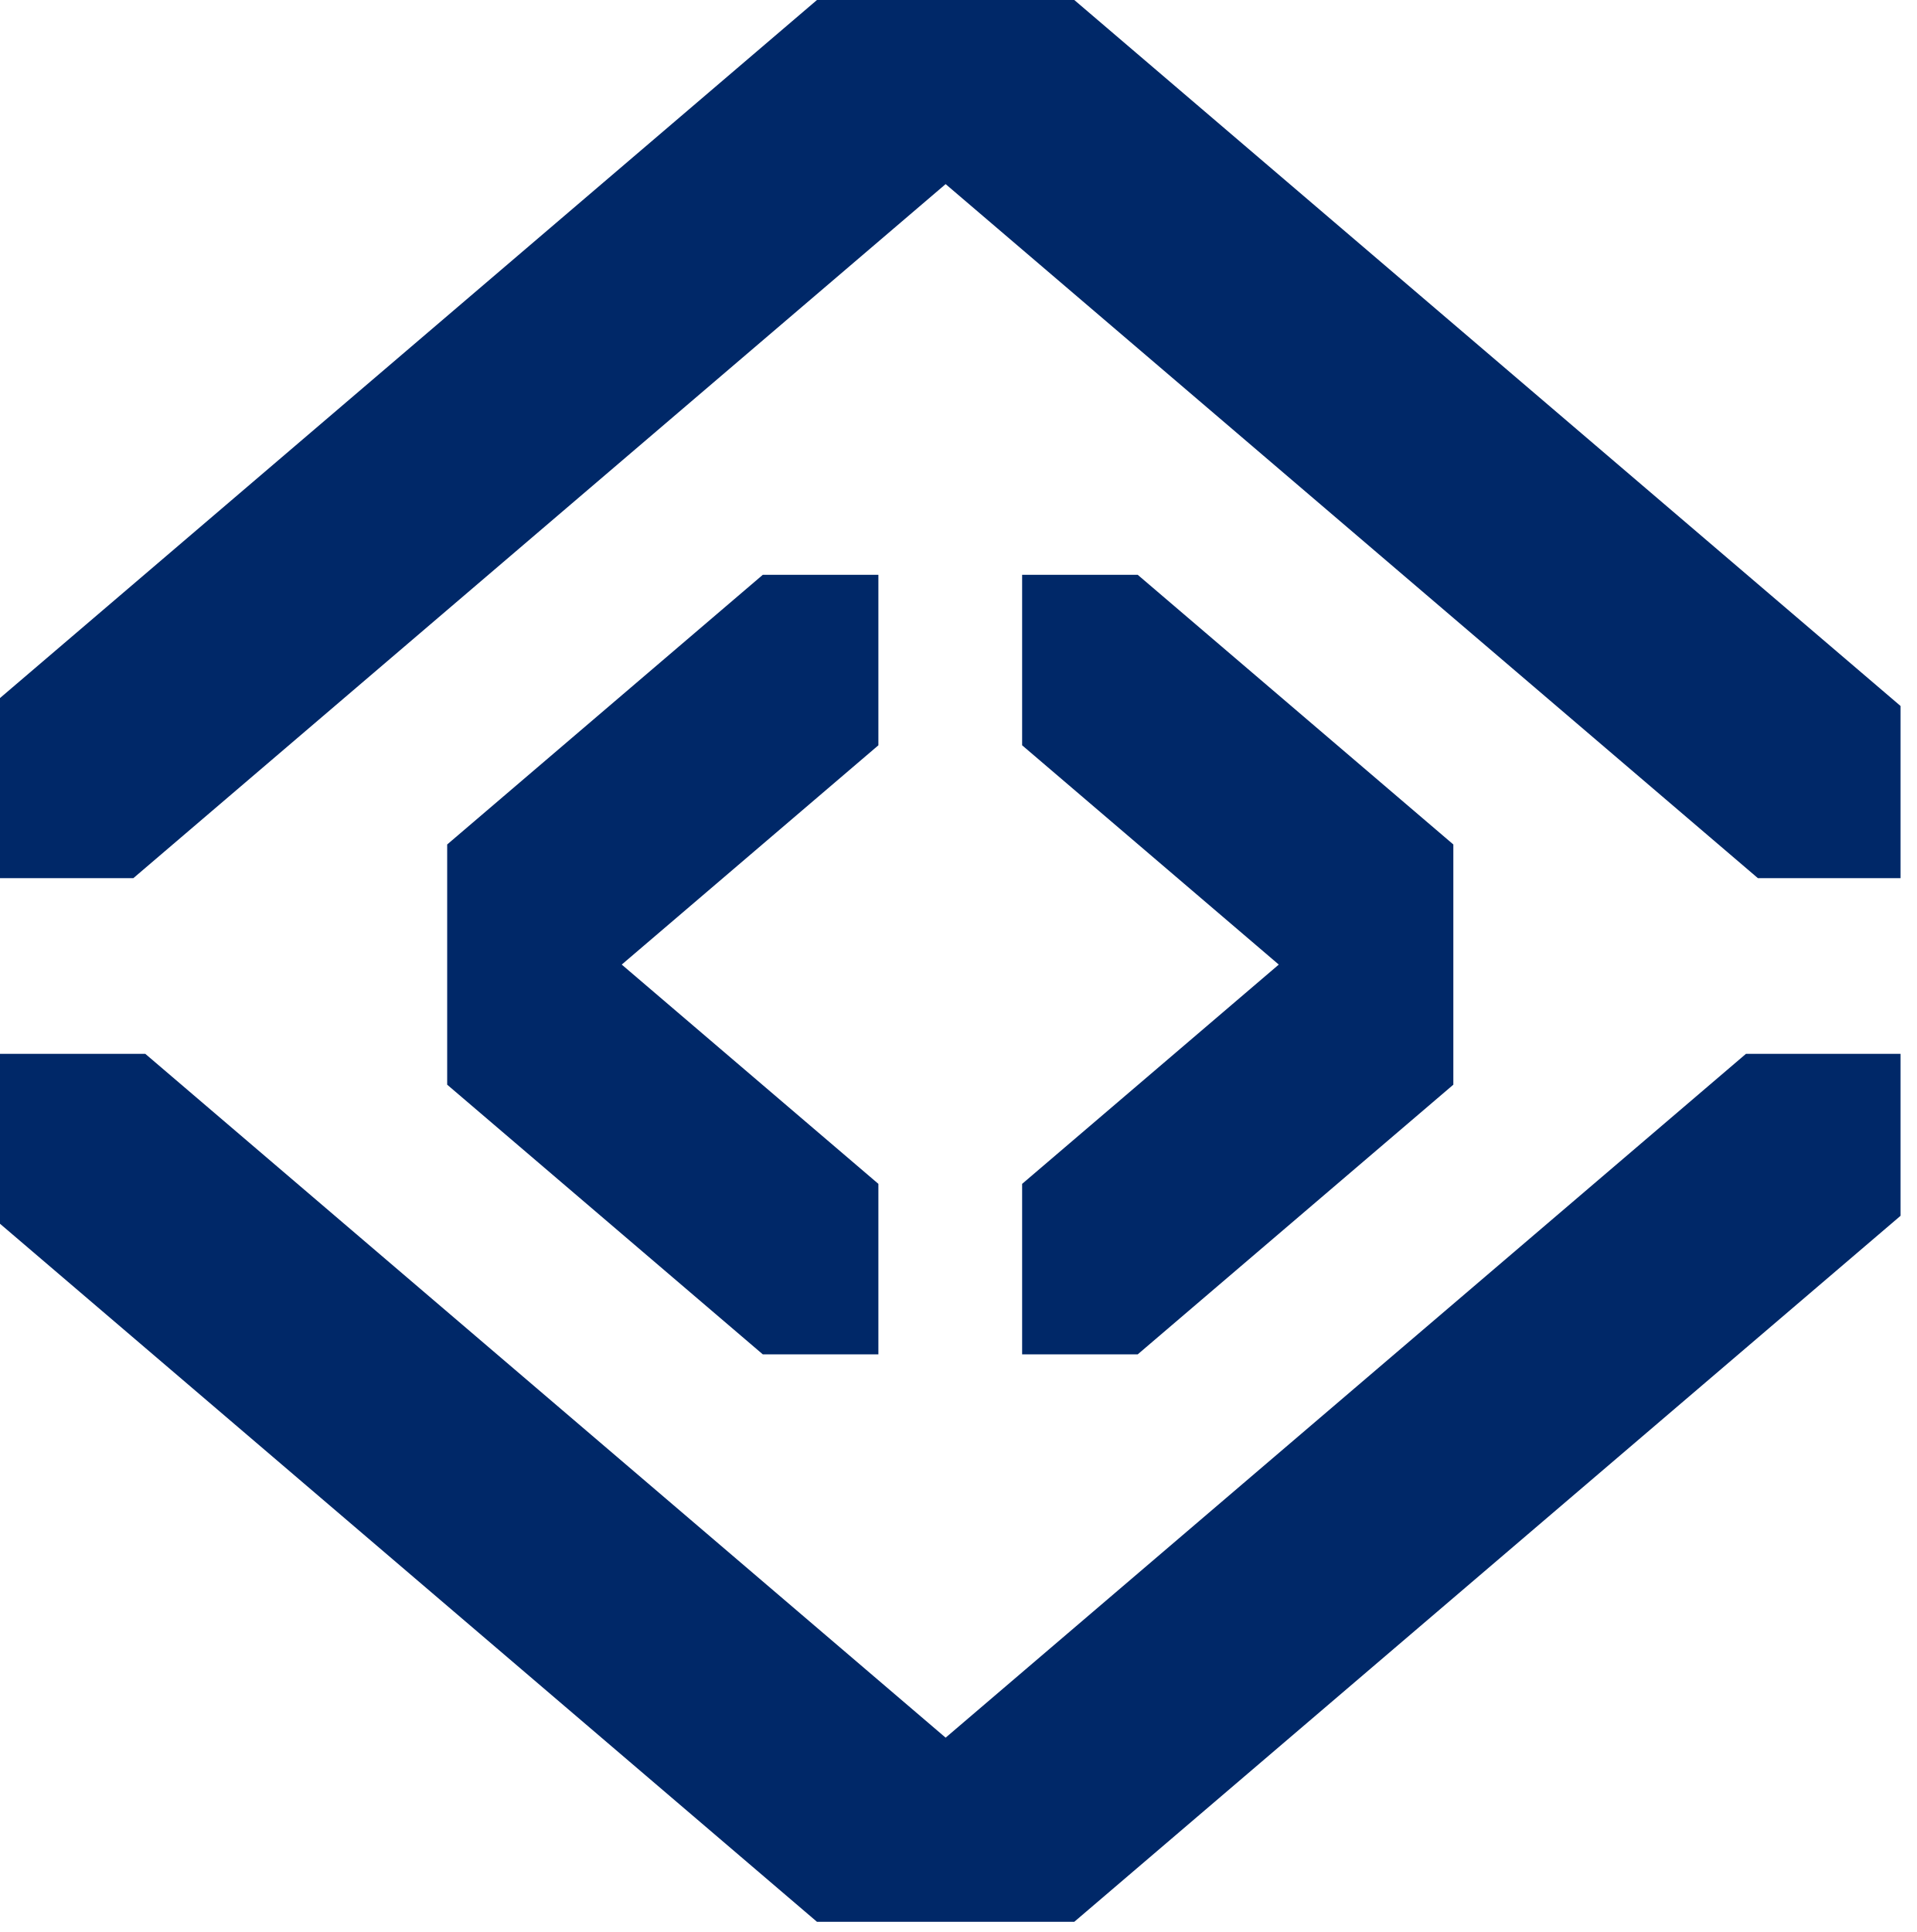
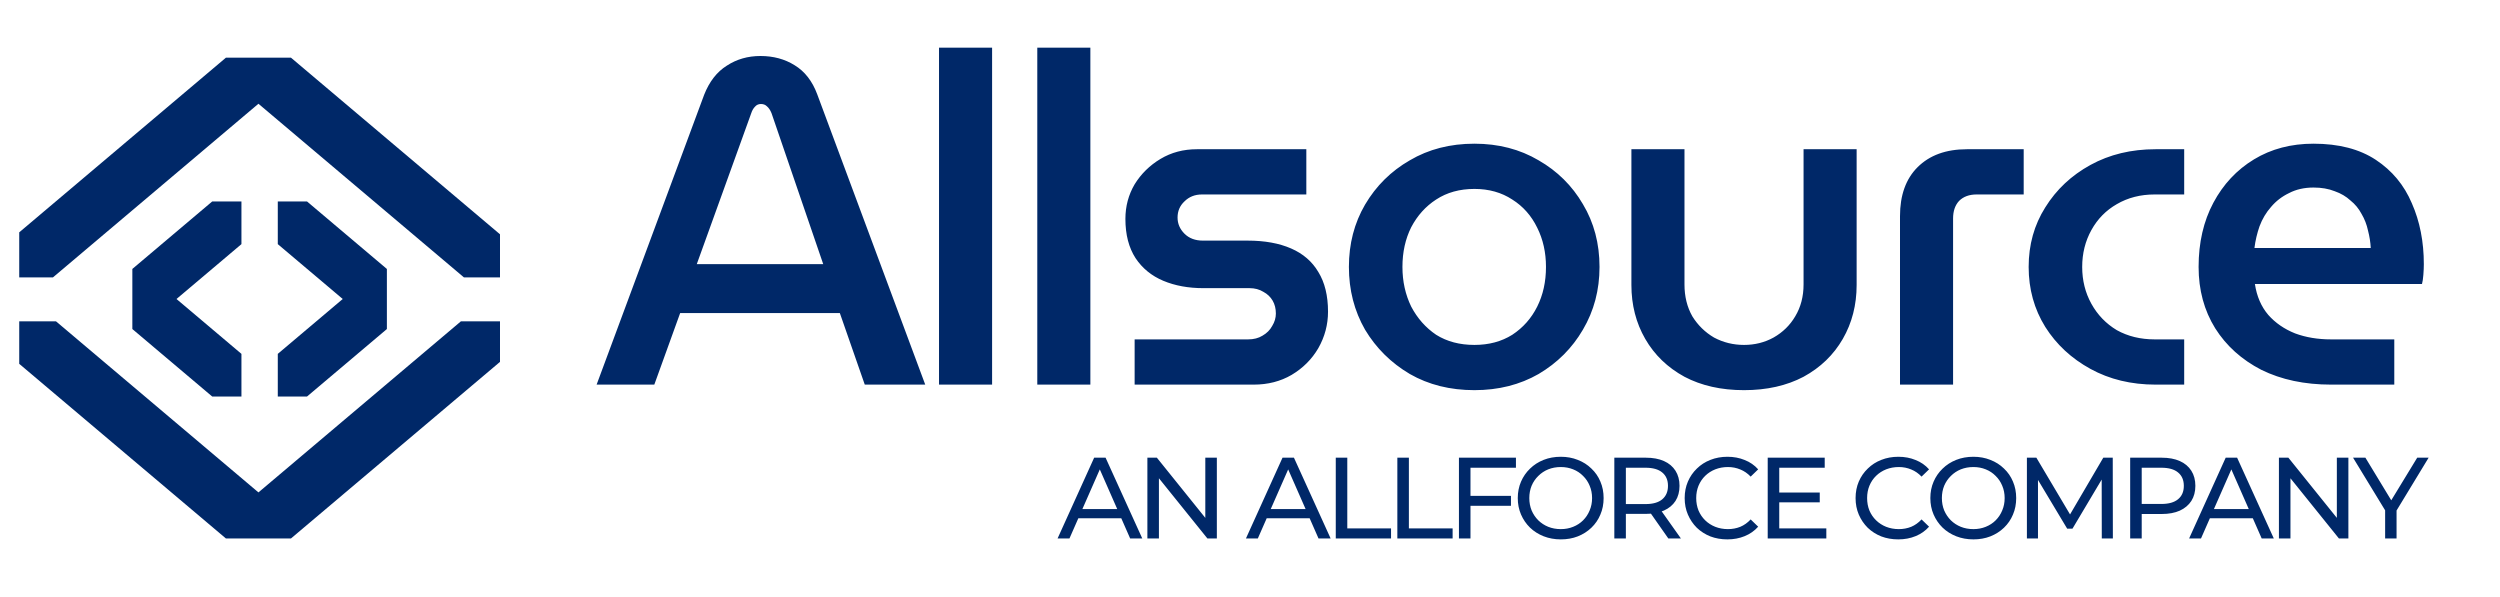
- <svg xmlns="http://www.w3.org/2000/svg" width="120" height="121" viewBox="0 0 120 121" fill="none">
-   <path fill-rule="evenodd" clip-rule="evenodd" d="M119 66H109.324L59.21 108.829L9.096 66H0V76.643L51.154 120.361H51.85H66.811H67.266L119 76.147V66Z" fill="#002868" />
-   <path fill-rule="evenodd" clip-rule="evenodd" d="M0 55V43.718L51.154 0H51.85H66.811H67.266L119 44.214V55H110.072L59.21 11.531L8.348 55H0Z" fill="#002868" />
-   <path fill-rule="evenodd" clip-rule="evenodd" d="M47.762 36L28 52.889V53.273V67.549V67.933L47.762 84.822H55V74.145L38.93 60.411L55 46.677V36H47.762Z" fill="#002868" />
-   <path fill-rule="evenodd" clip-rule="evenodd" d="M71.238 36L91 52.889V53.273V67.549V67.933L71.238 84.822H64V74.145L80.07 60.411L64 46.677V36H71.238Z" fill="#002868" />
+ <svg xmlns="http://www.w3.org/2000/svg" width="130" height="31" viewBox="0 0 130 31" fill="none">
+   <path fill-rule="evenodd" clip-rule="evenodd" d="M26 16.709H23.967L13.439 25.605L2.911 16.709H1V18.919L11.747 28H11.893L11.893 28H15.131L26 18.817V16.709Z" fill="#002868" />
+   <path fill-rule="evenodd" clip-rule="evenodd" d="M1 14.424V12.081L11.747 3H11.893H15.036H15.131L26 12.184V14.424H24.124L13.439 5.395L2.754 14.424H1Z" fill="#002868" />
+   <path fill-rule="evenodd" clip-rule="evenodd" d="M11.034 10.477L6.882 13.985V14.065V17.03V17.11L11.034 20.618H12.555V18.401L9.178 15.548L12.555 12.695V10.477H11.034Z" fill="#002868" />
+   <path fill-rule="evenodd" clip-rule="evenodd" d="M15.966 10.477L20.118 13.986V14.065V17.03V17.11L15.966 20.618H14.445V18.401L17.822 15.548L14.445 12.695V10.477H15.966Z" fill="#002868" />
+   <path d="M54.994 28L56.896 23.8H57.49L59.398 28H58.768L57.07 24.136H57.31L55.612 28H54.994ZM55.804 26.95L55.966 26.47H58.33L58.504 26.95H55.804ZM59.664 28V23.8H60.157L62.934 27.25H62.676V23.8H63.276V28H62.785L60.007 24.55H60.264V28H59.664ZM64.789 28L66.691 23.8H67.285L69.193 28H68.563L66.865 24.136H67.105L65.407 28H64.789ZM65.599 26.95L65.761 26.47H68.125L68.299 26.95H65.599ZM69.46 28V23.8H70.059V27.478H72.334V28H69.46ZM72.662 28V23.8H73.262V27.478H75.536V28H72.662ZM76.404 25.786H78.57V26.302H76.404V25.786ZM76.465 28H75.865V23.8H78.829V24.322H76.465V28ZM81.162 28.048C80.842 28.048 80.544 27.994 80.268 27.886C79.996 27.778 79.76 27.628 79.56 27.436C79.36 27.24 79.204 27.012 79.092 26.752C78.98 26.492 78.924 26.208 78.924 25.9C78.924 25.592 78.98 25.308 79.092 25.048C79.204 24.788 79.36 24.562 79.56 24.37C79.76 24.174 79.996 24.022 80.268 23.914C80.54 23.806 80.838 23.752 81.162 23.752C81.482 23.752 81.776 23.806 82.044 23.914C82.316 24.018 82.552 24.168 82.752 24.364C82.956 24.556 83.112 24.782 83.22 25.042C83.332 25.302 83.388 25.588 83.388 25.9C83.388 26.212 83.332 26.498 83.22 26.758C83.112 27.018 82.956 27.246 82.752 27.442C82.552 27.634 82.316 27.784 82.044 27.892C81.776 27.996 81.482 28.048 81.162 28.048ZM81.162 27.514C81.394 27.514 81.608 27.474 81.804 27.394C82.004 27.314 82.176 27.202 82.32 27.058C82.468 26.91 82.582 26.738 82.662 26.542C82.746 26.346 82.788 26.132 82.788 25.9C82.788 25.668 82.746 25.454 82.662 25.258C82.582 25.062 82.468 24.892 82.32 24.748C82.176 24.6 82.004 24.486 81.804 24.406C81.608 24.326 81.394 24.286 81.162 24.286C80.926 24.286 80.708 24.326 80.508 24.406C80.312 24.486 80.14 24.6 79.992 24.748C79.844 24.892 79.728 25.062 79.644 25.258C79.564 25.454 79.524 25.668 79.524 25.9C79.524 26.132 79.564 26.346 79.644 26.542C79.728 26.738 79.844 26.91 79.992 27.058C80.14 27.202 80.312 27.314 80.508 27.394C80.708 27.474 80.926 27.514 81.162 27.514ZM83.945 28V23.8H85.583C85.951 23.8 86.265 23.858 86.525 23.974C86.785 24.09 86.985 24.258 87.125 24.478C87.265 24.698 87.335 24.96 87.335 25.264C87.335 25.568 87.265 25.83 87.125 26.05C86.985 26.266 86.785 26.432 86.525 26.548C86.265 26.664 85.951 26.722 85.583 26.722H84.275L84.545 26.446V28H83.945ZM86.753 28L85.685 26.476H86.327L87.407 28H86.753ZM84.545 26.506L84.275 26.212H85.565C85.949 26.212 86.239 26.13 86.435 25.966C86.635 25.798 86.735 25.564 86.735 25.264C86.735 24.964 86.635 24.732 86.435 24.568C86.239 24.404 85.949 24.322 85.565 24.322H84.275L84.545 24.022V26.506ZM89.823 28.048C89.503 28.048 89.207 27.996 88.935 27.892C88.667 27.784 88.433 27.634 88.233 27.442C88.037 27.246 87.883 27.018 87.771 26.758C87.659 26.498 87.603 26.212 87.603 25.9C87.603 25.588 87.659 25.302 87.771 25.042C87.883 24.782 88.039 24.556 88.239 24.364C88.439 24.168 88.673 24.018 88.941 23.914C89.213 23.806 89.509 23.752 89.829 23.752C90.153 23.752 90.451 23.808 90.723 23.92C90.999 24.028 91.233 24.19 91.425 24.406L91.035 24.784C90.875 24.616 90.695 24.492 90.495 24.412C90.295 24.328 90.081 24.286 89.853 24.286C89.617 24.286 89.397 24.326 89.193 24.406C88.993 24.486 88.819 24.598 88.671 24.742C88.523 24.886 88.407 25.058 88.323 25.258C88.243 25.454 88.203 25.668 88.203 25.9C88.203 26.132 88.243 26.348 88.323 26.548C88.407 26.744 88.523 26.914 88.671 27.058C88.819 27.202 88.993 27.314 89.193 27.394C89.397 27.474 89.617 27.514 89.853 27.514C90.081 27.514 90.295 27.474 90.495 27.394C90.695 27.31 90.875 27.182 91.035 27.01L91.425 27.388C91.233 27.604 90.999 27.768 90.723 27.88C90.451 27.992 90.151 28.048 89.823 28.048ZM92.467 25.612H94.627V26.122H92.467V25.612ZM92.521 27.478H94.969V28H91.921V23.8H94.885V24.322H92.521V27.478ZM98.71 28.048C98.389 28.048 98.094 27.996 97.822 27.892C97.553 27.784 97.32 27.634 97.12 27.442C96.924 27.246 96.769 27.018 96.657 26.758C96.546 26.498 96.49 26.212 96.49 25.9C96.49 25.588 96.546 25.302 96.657 25.042C96.769 24.782 96.925 24.556 97.126 24.364C97.326 24.168 97.559 24.018 97.828 23.914C98.1 23.806 98.395 23.752 98.716 23.752C99.04 23.752 99.338 23.808 99.609 23.92C99.885 24.028 100.119 24.19 100.311 24.406L99.921 24.784C99.761 24.616 99.582 24.492 99.382 24.412C99.181 24.328 98.968 24.286 98.74 24.286C98.504 24.286 98.284 24.326 98.079 24.406C97.879 24.486 97.706 24.598 97.558 24.742C97.409 24.886 97.293 25.058 97.21 25.258C97.129 25.454 97.09 25.668 97.09 25.9C97.09 26.132 97.129 26.348 97.21 26.548C97.293 26.744 97.409 26.914 97.558 27.058C97.706 27.202 97.879 27.314 98.079 27.394C98.284 27.474 98.504 27.514 98.74 27.514C98.968 27.514 99.181 27.474 99.382 27.394C99.582 27.31 99.761 27.182 99.921 27.01L100.311 27.388C100.119 27.604 99.885 27.768 99.609 27.88C99.338 27.992 99.037 28.048 98.71 28.048ZM102.616 28.048C102.296 28.048 101.998 27.994 101.722 27.886C101.45 27.778 101.214 27.628 101.014 27.436C100.814 27.24 100.658 27.012 100.546 26.752C100.434 26.492 100.378 26.208 100.378 25.9C100.378 25.592 100.434 25.308 100.546 25.048C100.658 24.788 100.814 24.562 101.014 24.37C101.214 24.174 101.45 24.022 101.722 23.914C101.994 23.806 102.292 23.752 102.616 23.752C102.936 23.752 103.23 23.806 103.498 23.914C103.77 24.018 104.006 24.168 104.206 24.364C104.41 24.556 104.566 24.782 104.674 25.042C104.786 25.302 104.842 25.588 104.842 25.9C104.842 26.212 104.786 26.498 104.674 26.758C104.566 27.018 104.41 27.246 104.206 27.442C104.006 27.634 103.77 27.784 103.498 27.892C103.23 27.996 102.936 28.048 102.616 28.048ZM102.616 27.514C102.848 27.514 103.062 27.474 103.258 27.394C103.458 27.314 103.63 27.202 103.774 27.058C103.922 26.91 104.036 26.738 104.116 26.542C104.2 26.346 104.242 26.132 104.242 25.9C104.242 25.668 104.2 25.454 104.116 25.258C104.036 25.062 103.922 24.892 103.774 24.748C103.63 24.6 103.458 24.486 103.258 24.406C103.062 24.326 102.848 24.286 102.616 24.286C102.38 24.286 102.162 24.326 101.962 24.406C101.766 24.486 101.594 24.6 101.446 24.748C101.298 24.892 101.182 25.062 101.098 25.258C101.018 25.454 100.978 25.668 100.978 25.9C100.978 26.132 101.018 26.346 101.098 26.542C101.182 26.738 101.298 26.91 101.446 27.058C101.594 27.202 101.766 27.314 101.962 27.394C102.162 27.474 102.38 27.514 102.616 27.514ZM105.399 28V23.8H105.891L107.775 26.974H107.511L109.371 23.8H109.863L109.869 28H109.293L109.287 24.706H109.425L107.769 27.49H107.493L105.825 24.706H105.975V28H105.399ZM110.769 28V23.8H112.407C112.775 23.8 113.089 23.858 113.349 23.974C113.609 24.09 113.809 24.258 113.949 24.478C114.089 24.698 114.159 24.96 114.159 25.264C114.159 25.568 114.089 25.83 113.949 26.05C113.809 26.266 113.609 26.434 113.349 26.554C113.089 26.67 112.775 26.728 112.407 26.728H111.099L111.369 26.446V28H110.769ZM111.369 26.506L111.099 26.206H112.389C112.773 26.206 113.063 26.124 113.259 25.96C113.459 25.796 113.559 25.564 113.559 25.264C113.559 24.964 113.459 24.732 113.259 24.568C113.063 24.404 112.773 24.322 112.389 24.322H111.099L111.369 24.022V26.506ZM113.834 28L115.736 23.8H116.33L118.238 28H117.608L115.91 24.136H116.15L114.452 28H113.834ZM114.644 26.95L114.806 26.47H117.17L117.344 26.95H114.644ZM118.504 28V23.8H118.996L121.774 27.25H121.516V23.8H122.116V28H121.624L118.846 24.55H119.104V28H118.504ZM124.027 28V26.392L124.165 26.764L122.359 23.8H123.001L124.519 26.302H124.171L125.695 23.8H126.289L124.489 26.764L124.621 26.392V28H124.027Z" fill="#002868" />
+   <path d="M31.024 20L36.616 4.928C36.888 4.24 37.28 3.736 37.792 3.416C38.304 3.08 38.888 2.912 39.544 2.912C40.216 2.912 40.808 3.072 41.32 3.392C41.848 3.712 42.24 4.216 42.496 4.904L48.112 20H44.968L43.672 16.28H35.368L34.024 20H31.024ZM36.232 13.736H42.808L40.12 5.888C40.056 5.728 39.976 5.608 39.88 5.528C39.8 5.448 39.696 5.408 39.568 5.408C39.44 5.408 39.336 5.456 39.256 5.552C39.176 5.632 39.112 5.744 39.064 5.888L36.232 13.736ZM48.829 20V2.48H51.589V20H48.829ZM53.939 20V2.48H56.699V20H53.939ZM59.001 20V17.648H64.905C65.193 17.648 65.441 17.584 65.649 17.456C65.873 17.328 66.041 17.16 66.153 16.952C66.281 16.744 66.345 16.528 66.345 16.304C66.345 16.048 66.289 15.824 66.177 15.632C66.065 15.44 65.905 15.288 65.697 15.176C65.489 15.048 65.249 14.984 64.977 14.984H62.577C61.793 14.984 61.097 14.856 60.489 14.6C59.881 14.344 59.401 13.952 59.049 13.424C58.697 12.88 58.521 12.2 58.521 11.384C58.521 10.728 58.681 10.128 59.001 9.584C59.337 9.04 59.785 8.6 60.345 8.264C60.905 7.928 61.537 7.76 62.241 7.76H67.929V10.112H62.505C62.137 10.112 61.833 10.232 61.593 10.472C61.353 10.696 61.233 10.976 61.233 11.312C61.233 11.632 61.353 11.912 61.593 12.152C61.833 12.392 62.153 12.512 62.553 12.512H64.881C65.761 12.512 66.513 12.648 67.137 12.92C67.761 13.192 68.233 13.6 68.553 14.144C68.889 14.688 69.057 15.376 69.057 16.208C69.057 16.88 68.889 17.512 68.553 18.104C68.217 18.68 67.753 19.144 67.161 19.496C66.585 19.832 65.929 20 65.193 20H59.001ZM76.671 20.288C75.407 20.288 74.287 20.008 73.311 19.448C72.335 18.872 71.559 18.104 70.983 17.144C70.423 16.168 70.143 15.08 70.143 13.88C70.143 12.68 70.423 11.6 70.983 10.64C71.559 9.664 72.335 8.896 73.311 8.336C74.287 7.76 75.407 7.472 76.671 7.472C77.919 7.472 79.031 7.76 80.007 8.336C80.983 8.896 81.751 9.656 82.311 10.616C82.887 11.576 83.175 12.664 83.175 13.88C83.175 15.08 82.887 16.168 82.311 17.144C81.751 18.104 80.983 18.872 80.007 19.448C79.031 20.008 77.919 20.288 76.671 20.288ZM76.671 17.936C77.423 17.936 78.079 17.76 78.639 17.408C79.199 17.04 79.631 16.552 79.935 15.944C80.239 15.336 80.391 14.648 80.391 13.88C80.391 13.128 80.239 12.448 79.935 11.84C79.631 11.216 79.199 10.728 78.639 10.376C78.079 10.008 77.423 9.824 76.671 9.824C75.903 9.824 75.239 10.008 74.679 10.376C74.135 10.728 73.703 11.208 73.383 11.816C73.079 12.424 72.927 13.112 72.927 13.88C72.927 14.632 73.079 15.32 73.383 15.944C73.703 16.552 74.135 17.04 74.679 17.408C75.239 17.76 75.903 17.936 76.671 17.936ZM90.689 20.288C89.505 20.288 88.473 20.056 87.593 19.592C86.713 19.112 86.033 18.456 85.553 17.624C85.073 16.792 84.833 15.856 84.833 14.816V7.76H87.593V14.792C87.593 15.416 87.729 15.968 88.001 16.448C88.289 16.912 88.665 17.28 89.129 17.552C89.609 17.808 90.129 17.936 90.689 17.936C91.249 17.936 91.761 17.808 92.225 17.552C92.705 17.28 93.081 16.912 93.353 16.448C93.641 15.968 93.785 15.416 93.785 14.792V7.76H96.545V14.816C96.545 15.856 96.305 16.792 95.825 17.624C95.345 18.456 94.665 19.112 93.785 19.592C92.905 20.056 91.873 20.288 90.689 20.288ZM98.8 20V11.24C98.8 10.152 99.104 9.304 99.712 8.696C100.336 8.072 101.192 7.76 102.28 7.76H105.232V10.112H102.784C102.4 10.112 102.096 10.224 101.872 10.448C101.664 10.672 101.56 10.976 101.56 11.36V20H98.8ZM112.09 20C110.826 20 109.698 19.728 108.706 19.184C107.714 18.64 106.93 17.912 106.354 17C105.778 16.072 105.49 15.032 105.49 13.88C105.49 12.728 105.778 11.696 106.354 10.784C106.93 9.856 107.714 9.12 108.706 8.576C109.698 8.032 110.826 7.76 112.09 7.76H113.578V10.112H112.042C111.306 10.112 110.65 10.28 110.074 10.616C109.514 10.936 109.074 11.384 108.754 11.96C108.434 12.536 108.274 13.176 108.274 13.88C108.274 14.584 108.434 15.224 108.754 15.8C109.074 16.376 109.514 16.832 110.074 17.168C110.65 17.488 111.306 17.648 112.042 17.648H113.578V20H112.09ZM121.215 20C119.839 20 118.631 19.744 117.591 19.232C116.567 18.704 115.767 17.984 115.191 17.072C114.615 16.144 114.327 15.08 114.327 13.88C114.327 12.616 114.583 11.504 115.095 10.544C115.607 9.584 116.311 8.832 117.207 8.288C118.103 7.744 119.135 7.472 120.303 7.472C121.615 7.472 122.695 7.752 123.543 8.312C124.391 8.872 125.015 9.624 125.415 10.568C125.831 11.512 126.039 12.568 126.039 13.736C126.039 13.896 126.031 14.08 126.015 14.288C125.999 14.496 125.975 14.656 125.943 14.768H117.255C117.351 15.408 117.583 15.944 117.951 16.376C118.319 16.792 118.783 17.112 119.343 17.336C119.903 17.544 120.527 17.648 121.215 17.648H124.503V20H121.215ZM117.231 12.896H123.279C123.263 12.592 123.215 12.288 123.135 11.984C123.071 11.68 122.959 11.392 122.799 11.12C122.655 10.848 122.463 10.616 122.223 10.424C121.999 10.216 121.727 10.056 121.407 9.944C121.087 9.816 120.719 9.752 120.303 9.752C119.823 9.752 119.399 9.848 119.031 10.04C118.663 10.216 118.351 10.456 118.095 10.76C117.839 11.048 117.639 11.384 117.495 11.768C117.367 12.136 117.279 12.512 117.231 12.896Z" fill="#002868" />
</svg>
